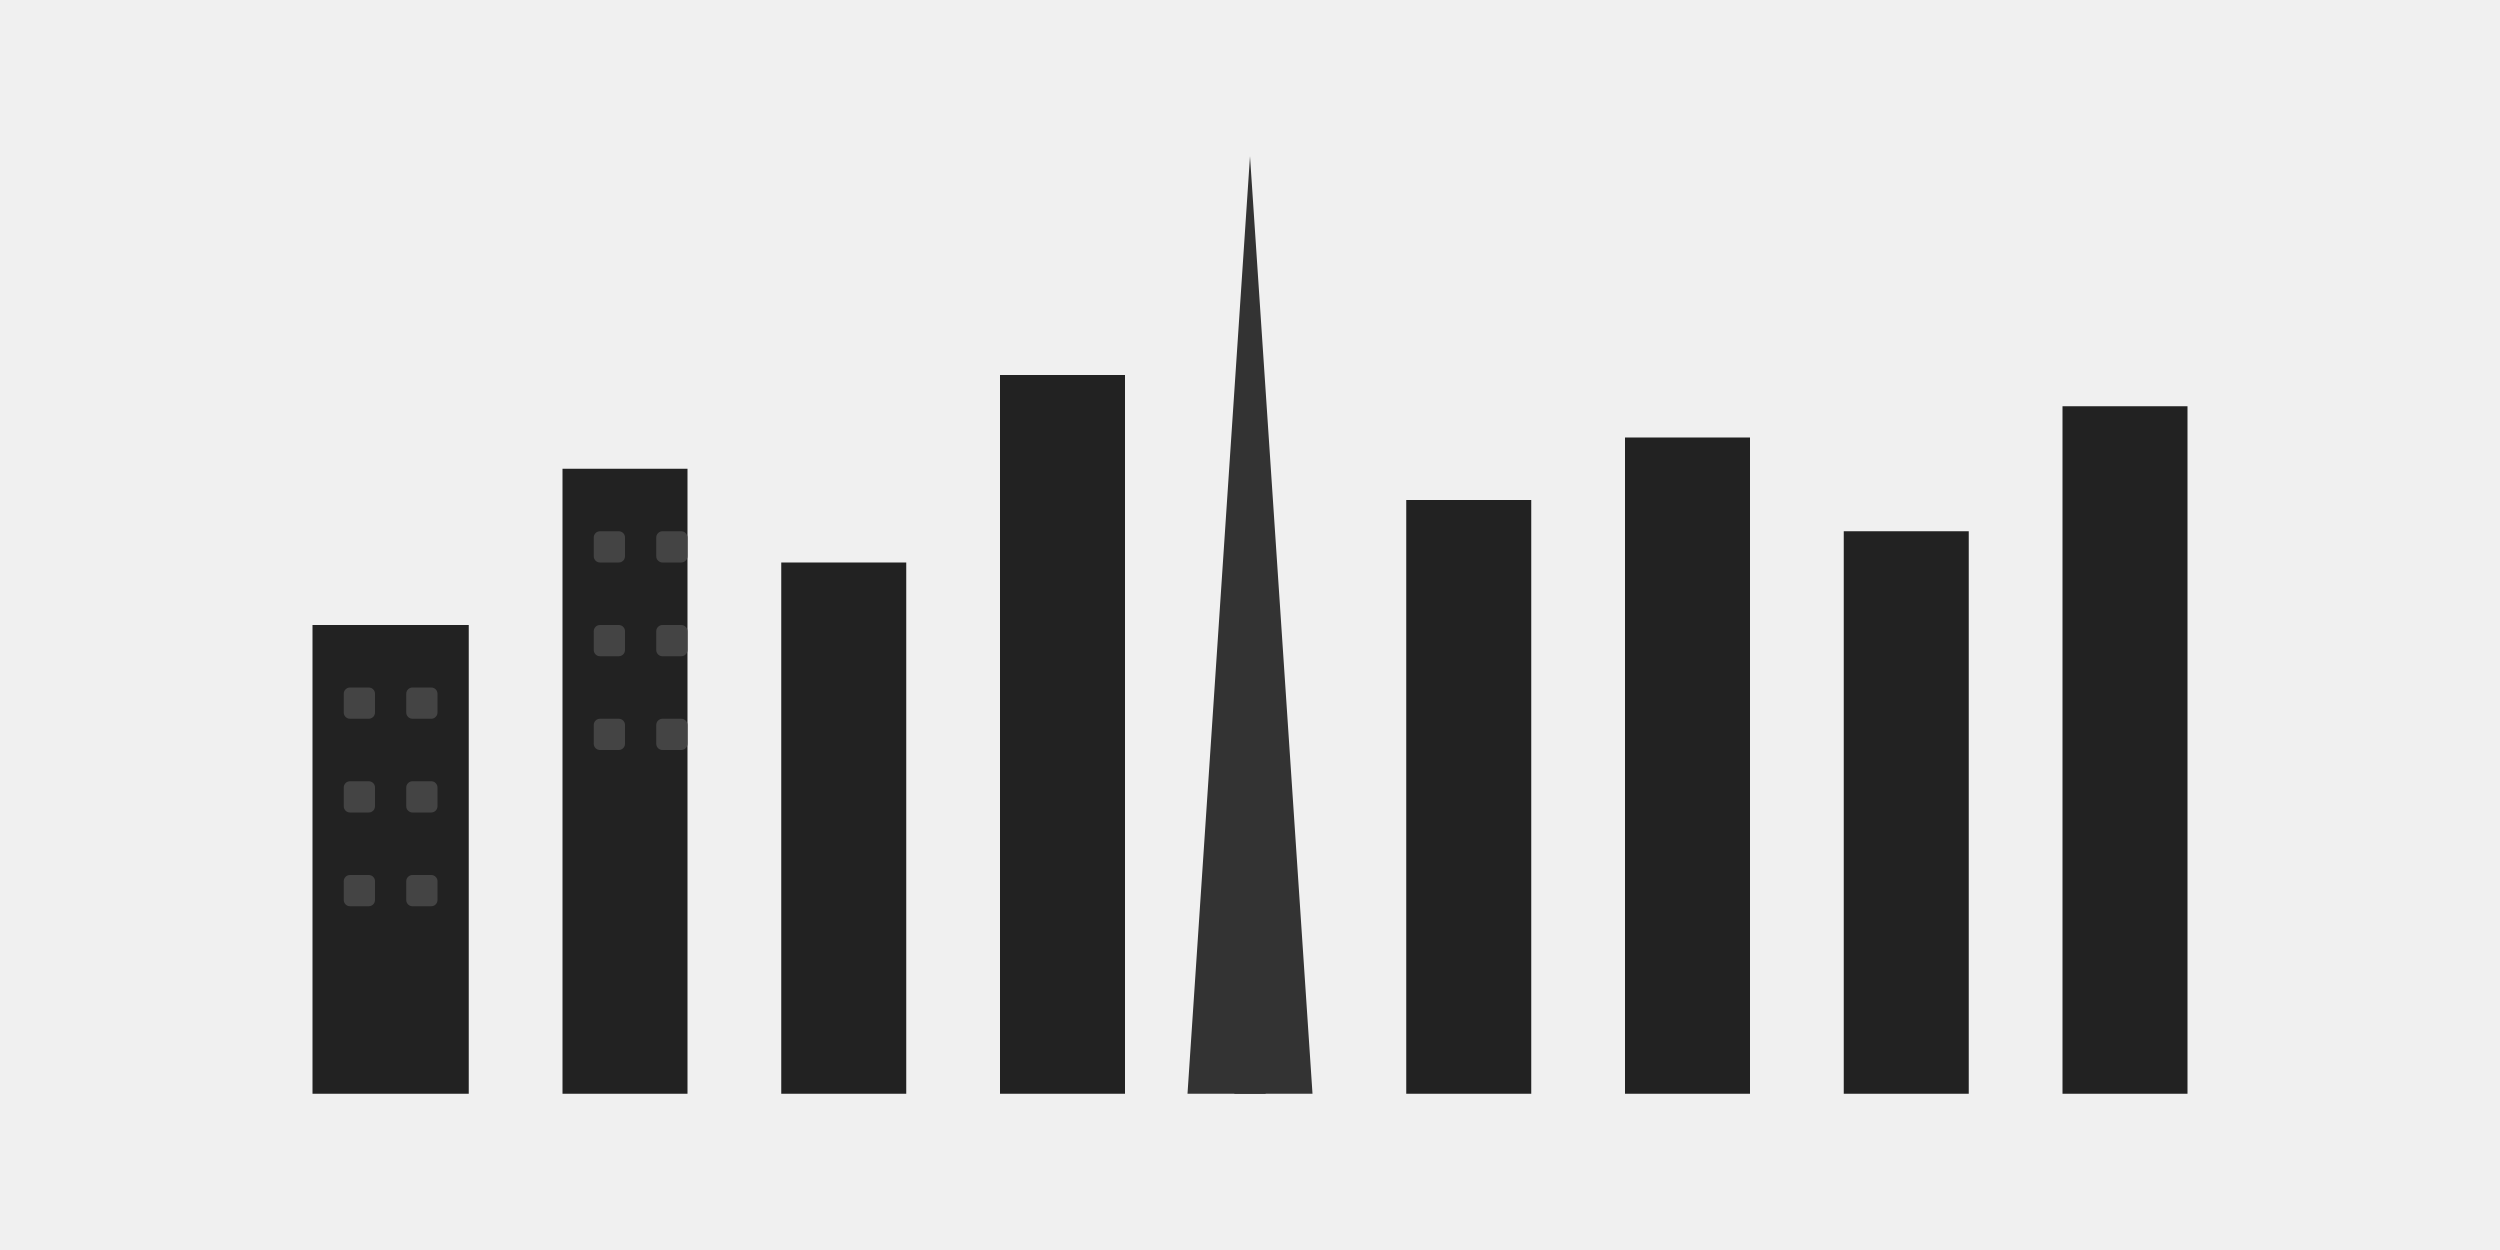
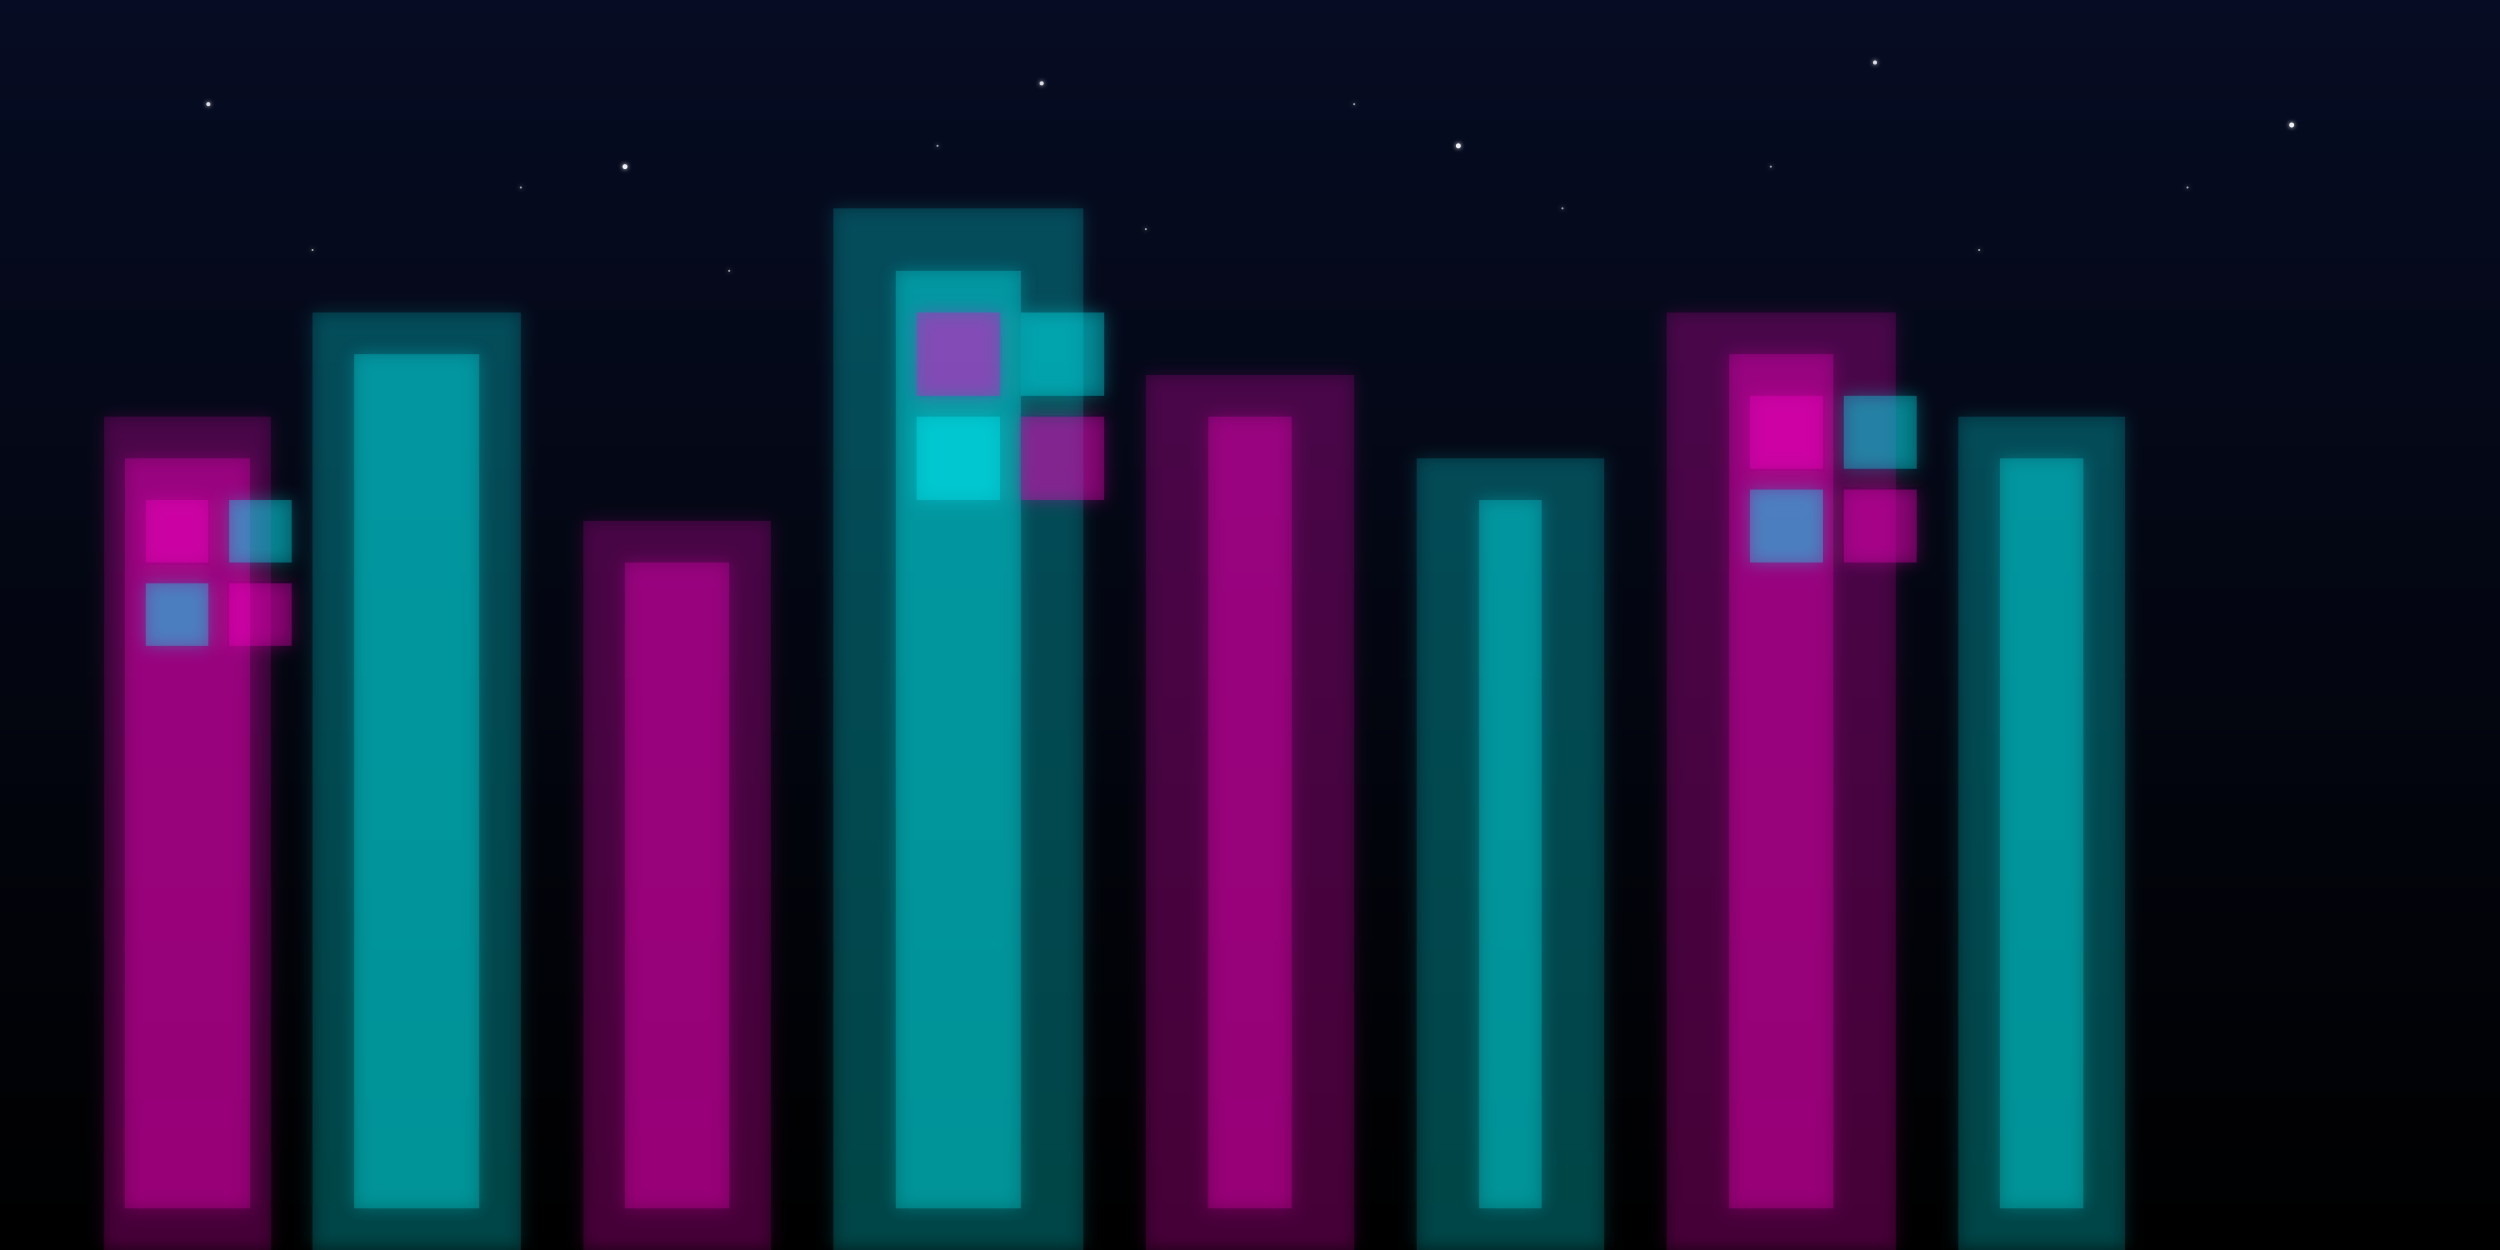
- <svg xmlns="http://www.w3.org/2000/svg" width="800" height="400" viewBox="0 0 800 400">
-   <path d="M400 50 L420 350 L380 350 Z" fill="#333" />
-   <rect x="395" y="200" width="10" height="150" fill="#333" />
-   <path d="M100 200 L150 200 L150 350 L100 350 Z" fill="#222" />
-   <path d="M180 150 L220 150 L220 350 L180 350 Z" fill="#222" />
-   <path d="M250 180 L290 180 L290 350 L250 350 Z" fill="#222" />
-   <path d="M320 120 L360 120 L360 350 L320 350 Z" fill="#222" />
-   <path d="M450 160 L490 160 L490 350 L450 350 Z" fill="#222" />
-   <path d="M520 140 L560 140 L560 350 L520 350 Z" fill="#222" />
-   <path d="M590 170 L630 170 L630 350 L590 350 Z" fill="#222" />
-   <path d="M660 130 L700 130 L700 350 L660 350 Z" fill="#222" />
-   <g fill="#444">
-     <rect x="110" y="220" width="10" height="10" rx="2" />
-     <rect x="130" y="220" width="10" height="10" rx="2" />
-     <rect x="110" y="250" width="10" height="10" rx="2" />
-     <rect x="130" y="250" width="10" height="10" rx="2" />
-     <rect x="110" y="280" width="10" height="10" rx="2" />
-     <rect x="130" y="280" width="10" height="10" rx="2" />
-     <rect x="190" y="170" width="10" height="10" rx="2" />
-     <rect x="210" y="170" width="10" height="10" rx="2" />
-     <rect x="190" y="200" width="10" height="10" rx="2" />
-     <rect x="210" y="200" width="10" height="10" rx="2" />
-     <rect x="190" y="230" width="10" height="10" rx="2" />
-     <rect x="210" y="230" width="10" height="10" rx="2" />
+ <svg xmlns="http://www.w3.org/2000/svg" width="1200" height="600" viewBox="0 0 1200 600">
+   <defs>
+     <filter id="neonGlow" x="-20%" y="-20%" width="140%" height="140%">
+       <feGaussianBlur stdDeviation="4" result="blur" />
+       <feComposite in="SourceGraphic" in2="blur" operator="over" />
+     </filter>
+     <filter id="starGlow" x="-50%" y="-50%" width="200%" height="200%">
+       <feGaussianBlur stdDeviation="1" result="blur" />
+       <feComposite in="SourceGraphic" in2="blur" operator="over" />
+     </filter>
+     <linearGradient id="skyGradient" x1="0%" y1="0%" x2="0%" y2="100%">
+       <stop offset="0%" style="stop-color:#060c23;stop-opacity:1" />
+       <stop offset="100%" style="stop-color:#000000;stop-opacity:1" />
+     </linearGradient>
+   </defs>
+   <rect width="100%" height="100%" fill="url(#skyGradient)" />
+   <g filter="url(#starGlow)">
+     <circle cx="100" cy="50" r="1" fill="#ffffff" opacity="0.8">
+       <animate attributeName="opacity" values="0.8;0.4;0.8" dur="3s" repeatCount="indefinite" />
+     </circle>
+     <circle cx="300" cy="80" r="1.2" fill="#ffffff" opacity="0.9">
+       <animate attributeName="opacity" values="0.9;0.5;0.9" dur="4s" repeatCount="indefinite" />
+     </circle>
+     <circle cx="500" cy="40" r="1" fill="#ffffff" opacity="0.8">
+       <animate attributeName="opacity" values="0.8;0.4;0.8" dur="3.5s" repeatCount="indefinite" />
+     </circle>
+     <circle cx="700" cy="70" r="1.2" fill="#ffffff" opacity="0.9">
+       <animate attributeName="opacity" values="0.9;0.5;0.9" dur="4.5s" repeatCount="indefinite" />
+     </circle>
+     <circle cx="900" cy="30" r="1" fill="#ffffff" opacity="0.8">
+       <animate attributeName="opacity" values="0.8;0.4;0.8" dur="3.2s" repeatCount="indefinite" />
+     </circle>
+     <circle cx="1100" cy="60" r="1.2" fill="#ffffff" opacity="0.9">
+       <animate attributeName="opacity" values="0.9;0.5;0.9" dur="4.2s" repeatCount="indefinite" />
+     </circle>
+     <g opacity="0.6">
+       <circle cx="150" cy="120" r="0.5" fill="#ffffff" />
+       <circle cx="250" cy="90" r="0.5" fill="#ffffff" />
+       <circle cx="350" cy="130" r="0.5" fill="#ffffff" />
+       <circle cx="450" cy="70" r="0.5" fill="#ffffff" />
+       <circle cx="550" cy="110" r="0.5" fill="#ffffff" />
+       <circle cx="650" cy="50" r="0.5" fill="#ffffff" />
+       <circle cx="750" cy="100" r="0.5" fill="#ffffff" />
+       <circle cx="850" cy="80" r="0.5" fill="#ffffff" />
+       <circle cx="950" cy="120" r="0.5" fill="#ffffff" />
+       <circle cx="1050" cy="90" r="0.5" fill="#ffffff" />
+     </g>
  </g>
+   <g filter="url(#neonGlow)">
+     <rect x="50" y="200" width="80" height="400" fill="#ff00c8" opacity="0.15" />
+     <rect x="60" y="220" width="60" height="360" fill="#ff00c8" opacity="0.25" />
+     <rect x="150" y="150" width="100" height="450" fill="#00f7ff" opacity="0.15" />
+     <rect x="170" y="170" width="60" height="410" fill="#00f7ff" opacity="0.25" />
+     <rect x="280" y="250" width="90" height="350" fill="#ff00c8" opacity="0.15" />
+     <rect x="300" y="270" width="50" height="310" fill="#ff00c8" opacity="0.25" />
+     <rect x="400" y="100" width="120" height="500" fill="#00f7ff" opacity="0.15" />
+     <rect x="430" y="130" width="60" height="450" fill="#00f7ff" opacity="0.25" />
+     <rect x="550" y="180" width="100" height="420" fill="#ff00c8" opacity="0.15" />
+     <rect x="580" y="200" width="40" height="380" fill="#ff00c8" opacity="0.25" />
+     <rect x="680" y="220" width="90" height="380" fill="#00f7ff" opacity="0.15" />
+     <rect x="710" y="240" width="30" height="340" fill="#00f7ff" opacity="0.25" />
+     <rect x="800" y="150" width="110" height="450" fill="#ff00c8" opacity="0.15" />
+     <rect x="830" y="170" width="50" height="410" fill="#ff00c8" opacity="0.25" />
+     <rect x="940" y="200" width="80" height="400" fill="#00f7ff" opacity="0.15" />
+     <rect x="960" y="220" width="40" height="360" fill="#00f7ff" opacity="0.25" />
+   </g>
+   <g filter="url(#neonGlow)">
+     <g transform="translate(70, 240)">
+       <rect x="0" y="0" width="30" height="30" fill="#ff00c8" opacity="0.3">
+         <animate attributeName="opacity" values="0.3;0.5;0.3" dur="4s" repeatCount="indefinite" />
+       </rect>
+       <rect x="40" y="0" width="30" height="30" fill="#00f7ff" opacity="0.3">
+         <animate attributeName="opacity" values="0.3;0.5;0.3" dur="3s" repeatCount="indefinite" />
+       </rect>
+       <rect x="0" y="40" width="30" height="30" fill="#00f7ff" opacity="0.3">
+         <animate attributeName="opacity" values="0.3;0.5;0.3" dur="3.5s" repeatCount="indefinite" />
+       </rect>
+       <rect x="40" y="40" width="30" height="30" fill="#ff00c8" opacity="0.3">
+         <animate attributeName="opacity" values="0.3;0.5;0.3" dur="4.5s" repeatCount="indefinite" />
+       </rect>
+     </g>
+     <g transform="translate(440, 150)">
+       <rect x="0" y="0" width="40" height="40" fill="#ff00c8" opacity="0.3">
+         <animate attributeName="opacity" values="0.3;0.5;0.3" dur="4.2s" repeatCount="indefinite" />
+       </rect>
+       <rect x="50" y="0" width="40" height="40" fill="#00f7ff" opacity="0.3">
+         <animate attributeName="opacity" values="0.3;0.5;0.3" dur="3.8s" repeatCount="indefinite" />
+       </rect>
+       <rect x="0" y="50" width="40" height="40" fill="#00f7ff" opacity="0.3">
+         <animate attributeName="opacity" values="0.3;0.5;0.3" dur="4.5s" repeatCount="indefinite" />
+       </rect>
+       <rect x="50" y="50" width="40" height="40" fill="#ff00c8" opacity="0.3">
+         <animate attributeName="opacity" values="0.3;0.5;0.3" dur="3.2s" repeatCount="indefinite" />
+       </rect>
+     </g>
+     <g transform="translate(840, 190)">
+       <rect x="0" y="0" width="35" height="35" fill="#ff00c8" opacity="0.3">
+         <animate attributeName="opacity" values="0.3;0.5;0.3" dur="3.7s" repeatCount="indefinite" />
+       </rect>
+       <rect x="45" y="0" width="35" height="35" fill="#00f7ff" opacity="0.3">
+         <animate attributeName="opacity" values="0.3;0.5;0.3" dur="4.1s" repeatCount="indefinite" />
+       </rect>
+       <rect x="0" y="45" width="35" height="35" fill="#00f7ff" opacity="0.3">
+         <animate attributeName="opacity" values="0.3;0.5;0.3" dur="3.9s" repeatCount="indefinite" />
+       </rect>
+       <rect x="45" y="45" width="35" height="35" fill="#ff00c8" opacity="0.3">
+         <animate attributeName="opacity" values="0.3;0.5;0.3" dur="4.3s" repeatCount="indefinite" />
+       </rect>
+     </g>
+   </g>
+   <line x1="0" y1="600" x2="1200" y2="600" stroke="#00f7ff" stroke-width="2" opacity="0.4" filter="url(#neonGlow)" />
</svg>
